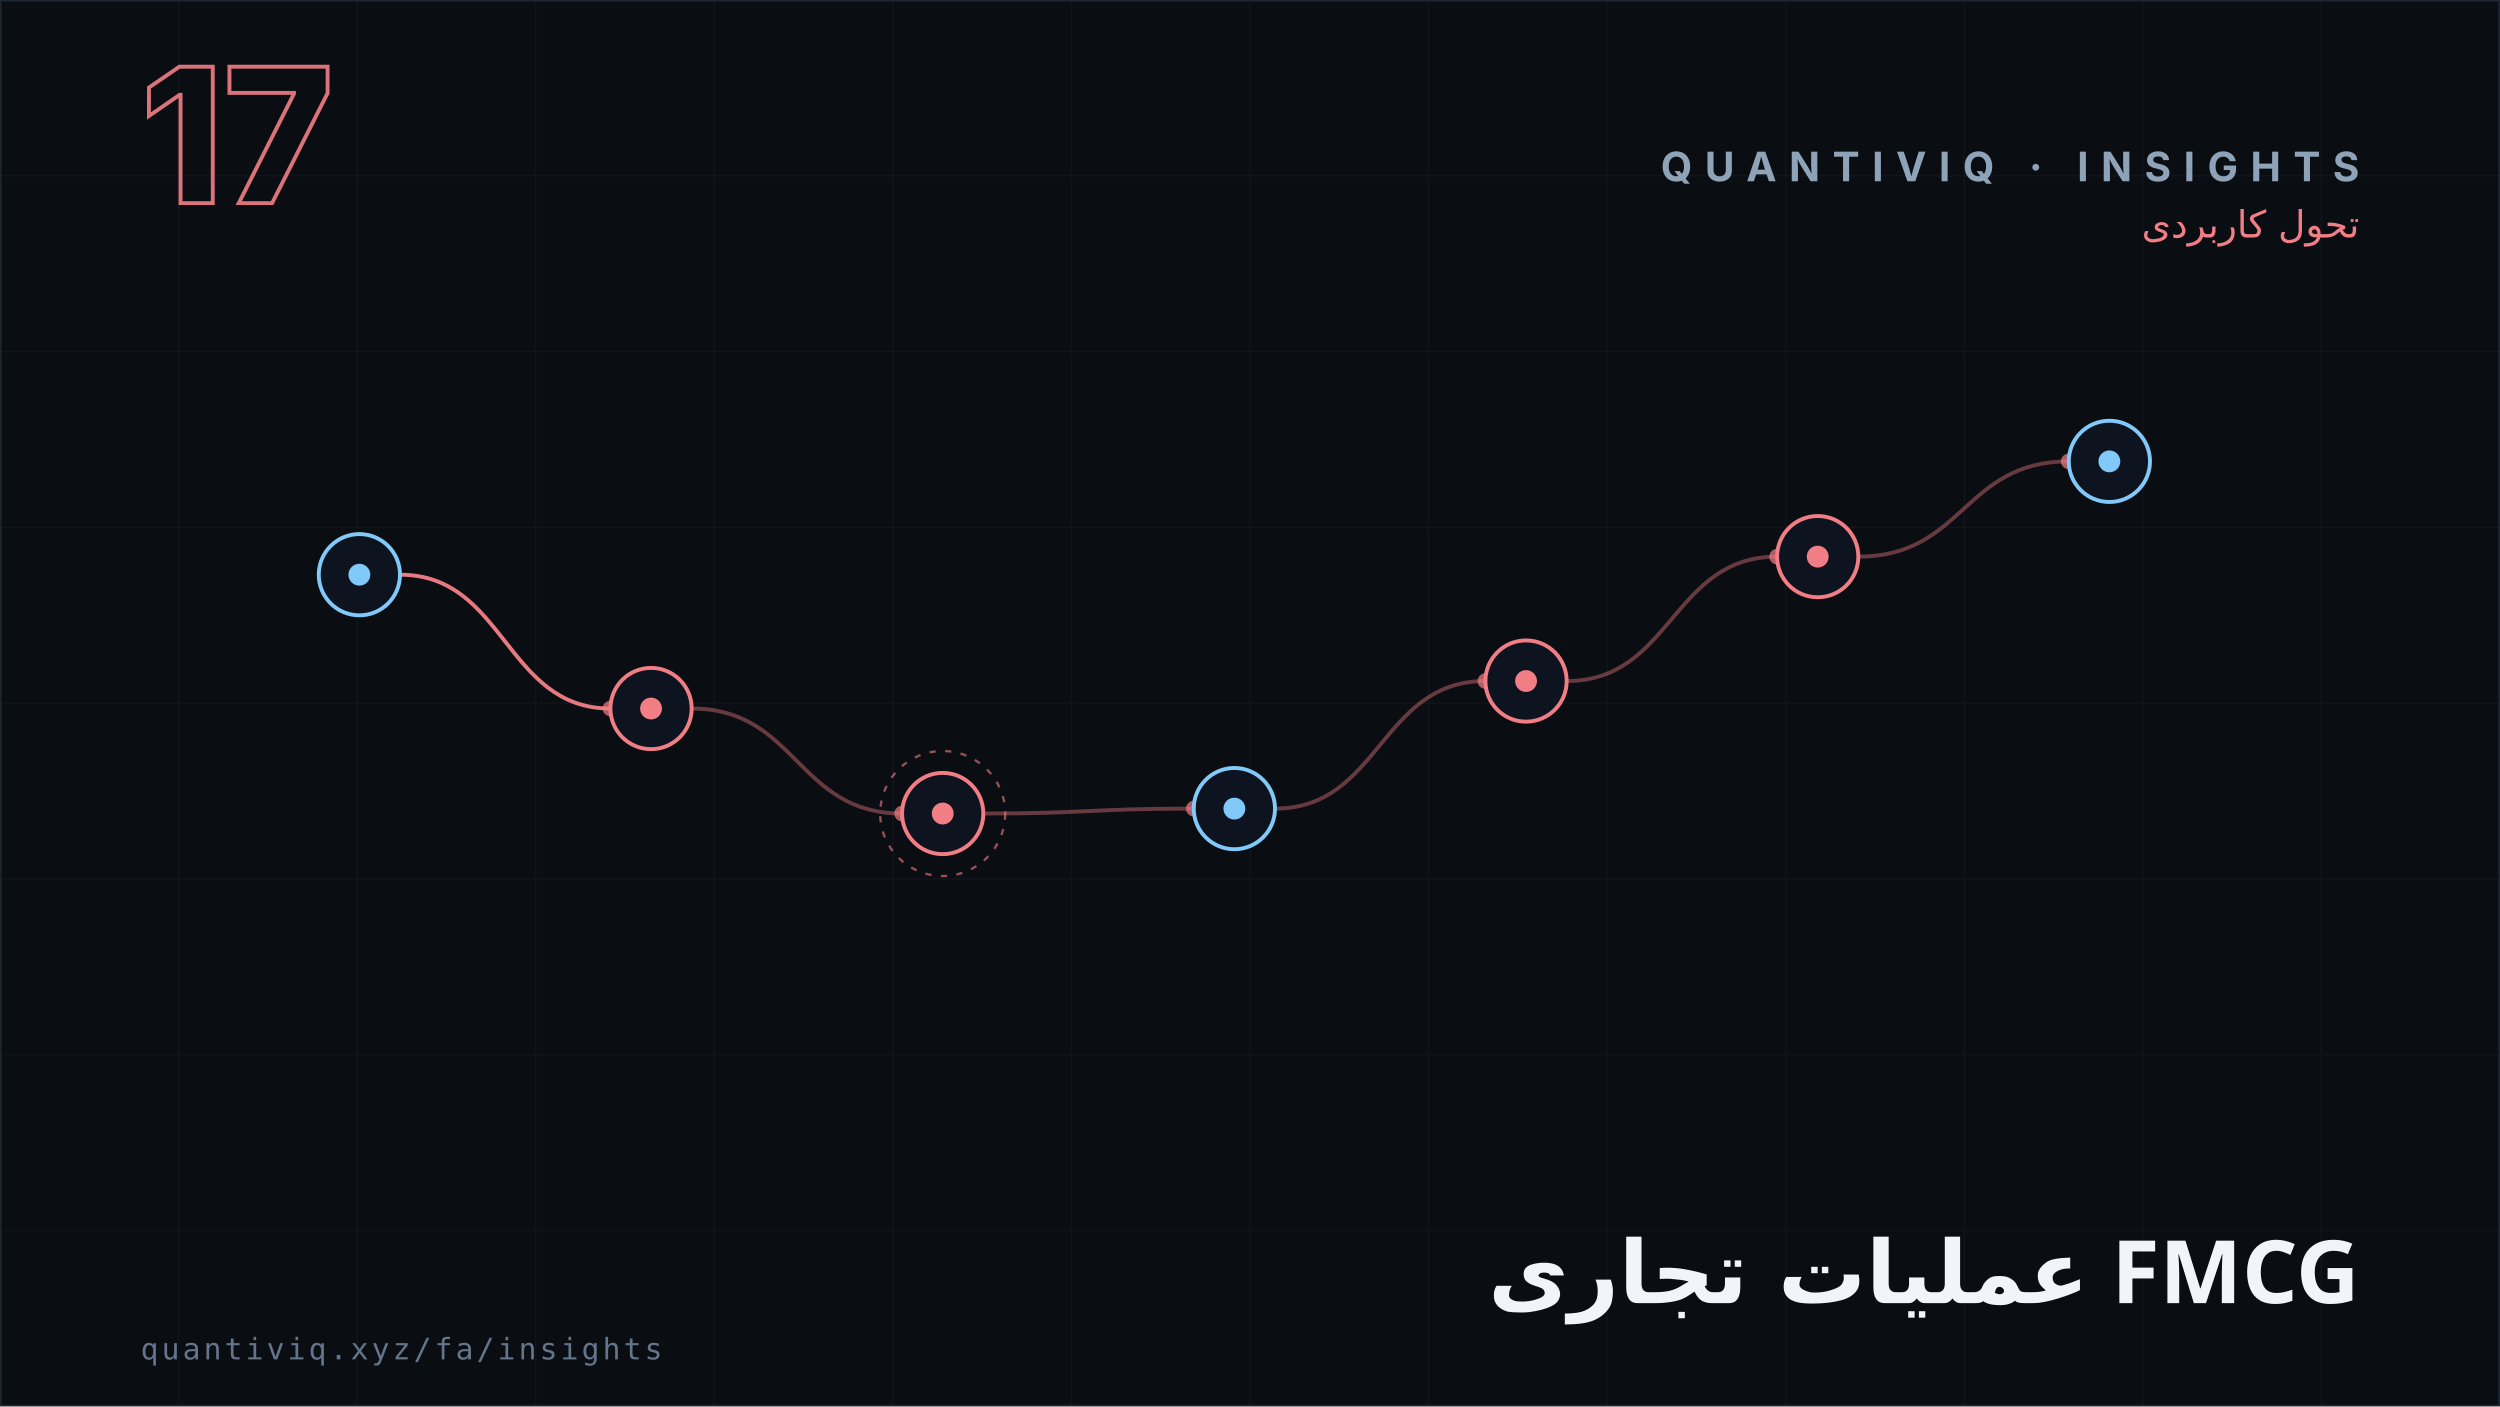
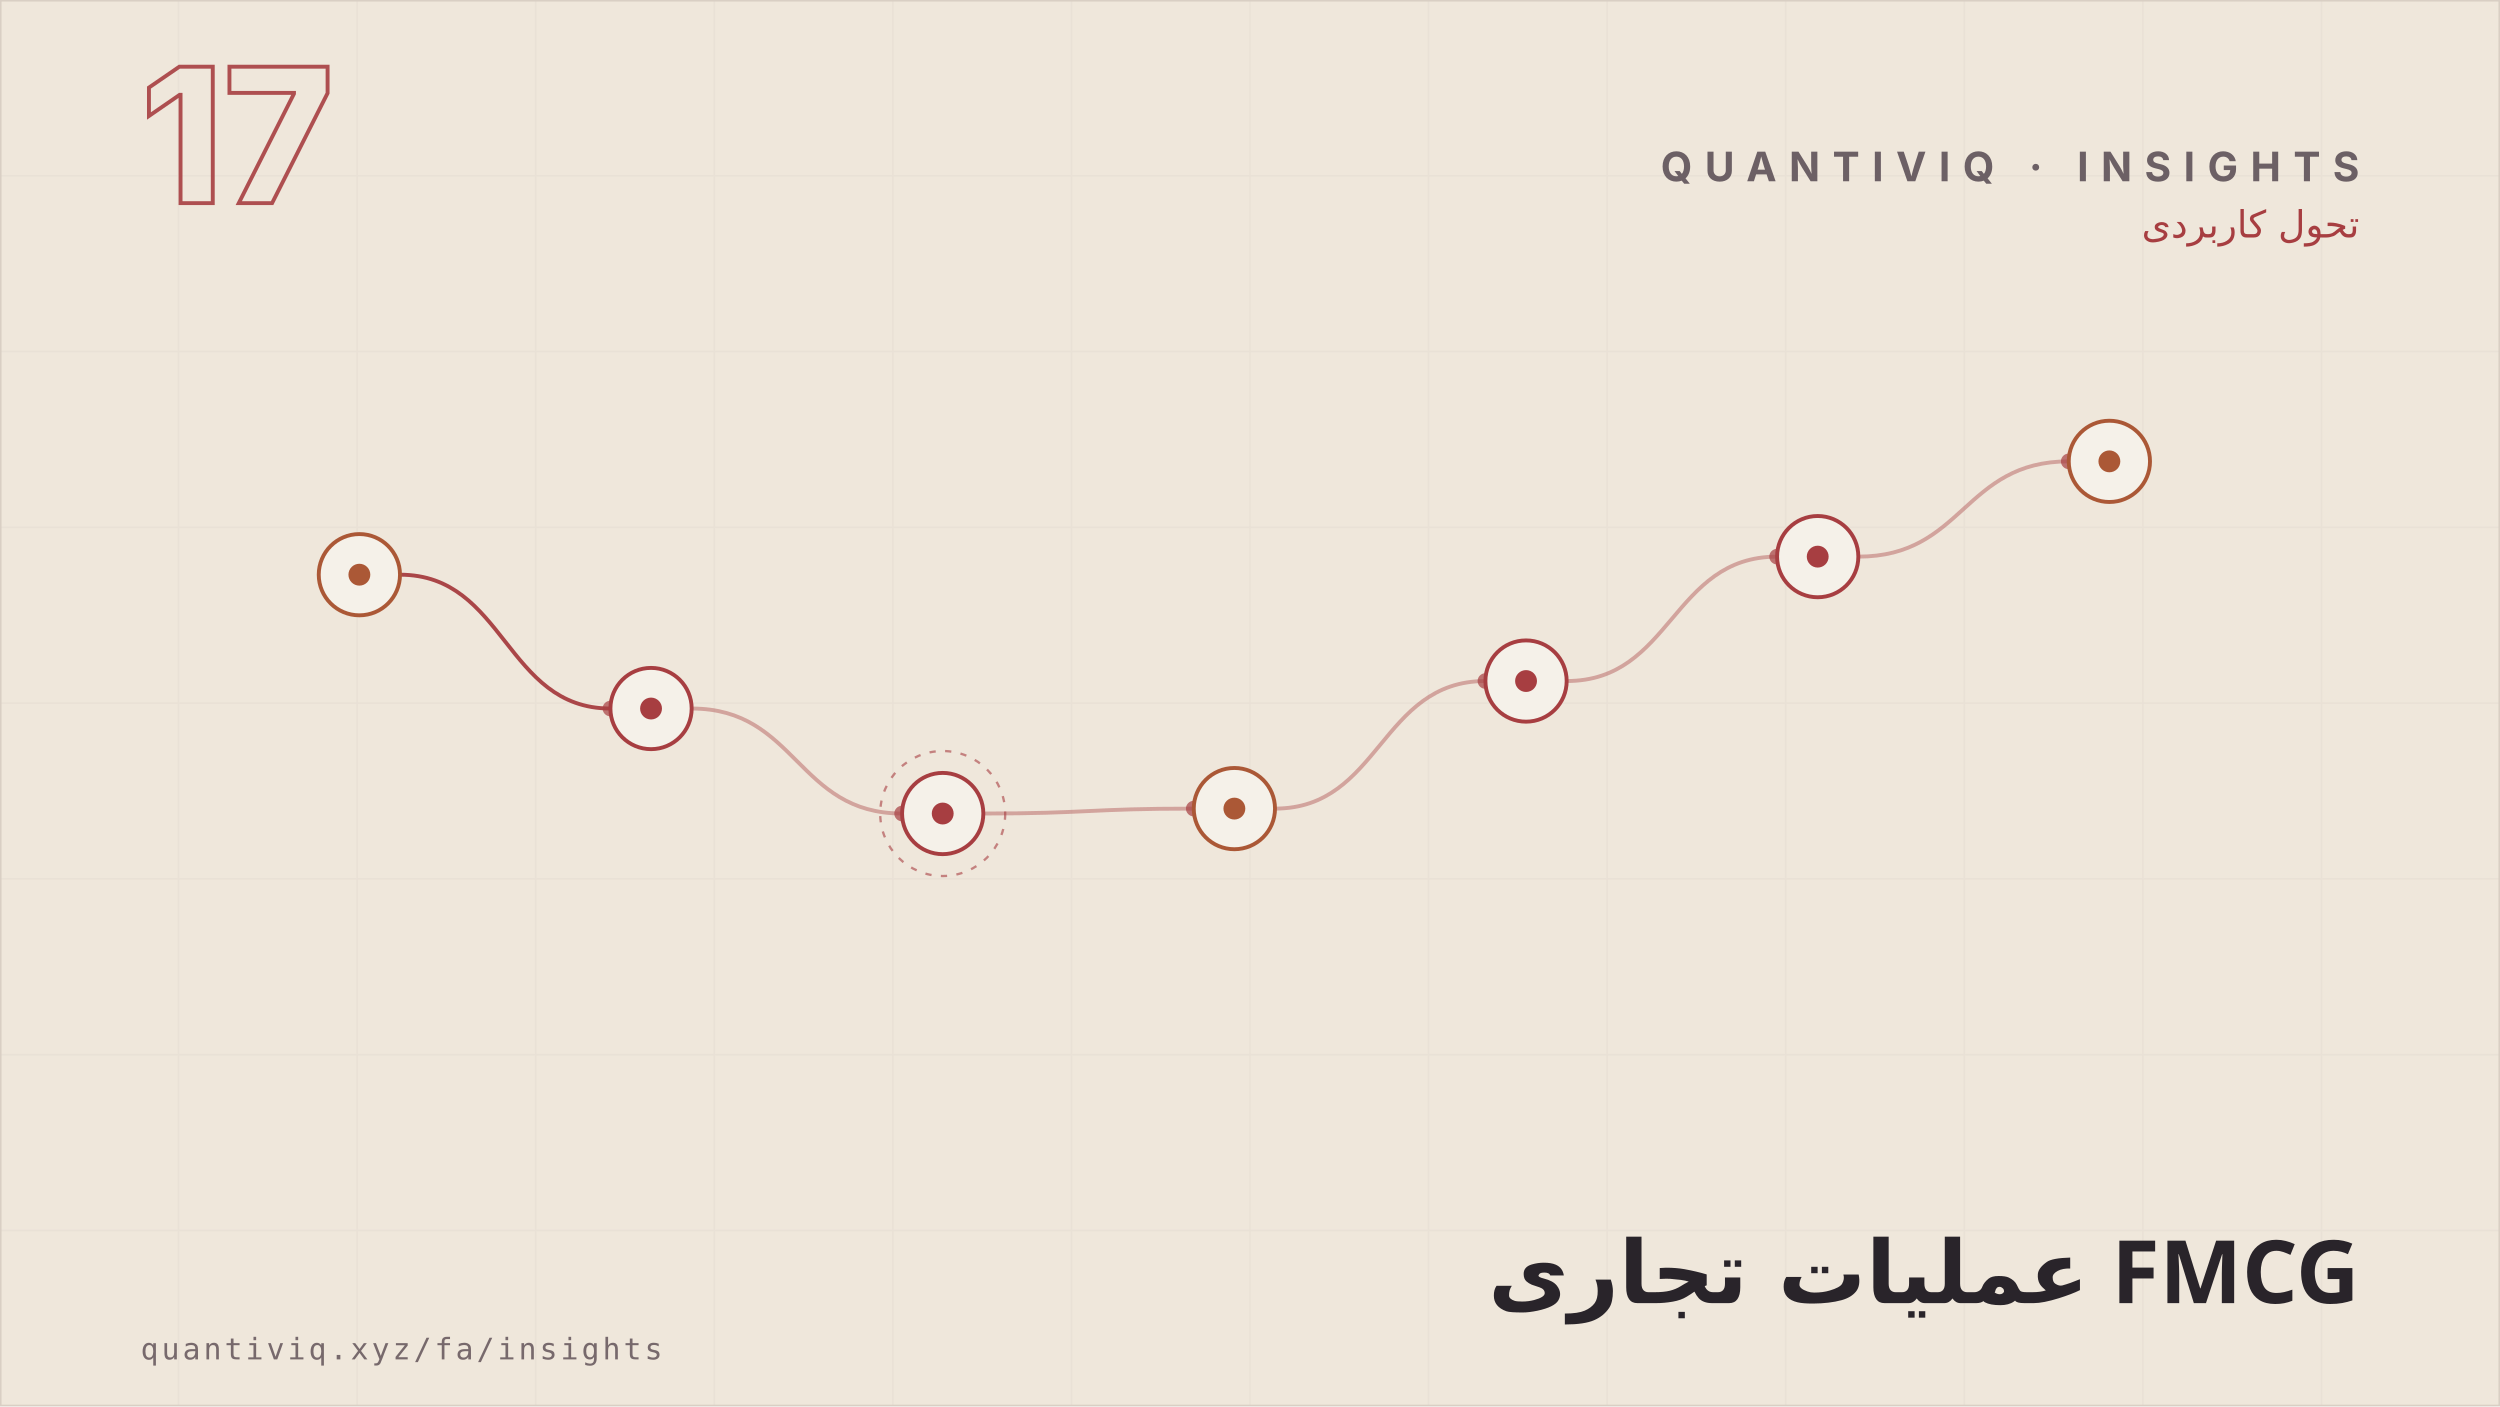
<svg xmlns="http://www.w3.org/2000/svg" width="1600" height="900" viewBox="0 0 1600 900" role="img" aria-label="کوآنتی‌ویک اینسایتس، مقالهٔ 17: عملیات تجاری FMCG">
  <defs>
    <marker id="arw" viewBox="0 0 10 10" refX="9" refY="5" markerWidth="7" markerHeight="7" orient="auto-start-reverse">
-       <path d="M0,0 L10,5 L0,10 z" fill="#f27e85" />
+       <path d="M0,0 L10,5 L0,10 z" fill="#a73e41" />
    </marker>
  </defs>
-   <rect width="1600" height="900" fill="#0a0d12" />
-   <g opacity="0.05" stroke="#8fa3b8" stroke-width="1">
+   <rect width="1600" height="900" fill="#efe7db" />
+   <g opacity="0.05" stroke="#6c6065" stroke-width="1">
    <line x1="0" y1="0" x2="0" y2="900" />
    <line x1="114.286" y1="0" x2="114.286" y2="900" />
    <line x1="228.571" y1="0" x2="228.571" y2="900" />
    <line x1="342.857" y1="0" x2="342.857" y2="900" />
    <line x1="457.143" y1="0" x2="457.143" y2="900" />
    <line x1="571.429" y1="0" x2="571.429" y2="900" />
    <line x1="685.714" y1="0" x2="685.714" y2="900" />
    <line x1="800" y1="0" x2="800" y2="900" />
    <line x1="914.286" y1="0" x2="914.286" y2="900" />
    <line x1="1028.571" y1="0" x2="1028.571" y2="900" />
    <line x1="1142.857" y1="0" x2="1142.857" y2="900" />
    <line x1="1257.143" y1="0" x2="1257.143" y2="900" />
    <line x1="1371.429" y1="0" x2="1371.429" y2="900" />
    <line x1="1485.714" y1="0" x2="1485.714" y2="900" />
    <line x1="1600" y1="0" x2="1600" y2="900" />
    <line x1="0" y1="0" x2="1600" y2="0" />
    <line x1="0" y1="112.5" x2="1600" y2="112.5" />
    <line x1="0" y1="225" x2="1600" y2="225" />
    <line x1="0" y1="337.5" x2="1600" y2="337.5" />
    <line x1="0" y1="450" x2="1600" y2="450" />
    <line x1="0" y1="562.5" x2="1600" y2="562.5" />
    <line x1="0" y1="675" x2="1600" y2="675" />
    <line x1="0" y1="787.5" x2="1600" y2="787.5" />
    <line x1="0" y1="900" x2="1600" y2="900" />
  </g>
-   <text x="1510" y="116" text-anchor="end" font-family="Inter, system-ui, sans-serif" font-size="26" font-weight="700" letter-spacing="8" fill="#8fa3b8">QUANTIVIQ · INSIGHTS</text>
-   <text x="1510" y="152" text-anchor="end" font-family="Estedad, Vazirmatn, Tahoma, system-ui, sans-serif" font-size="24" fill="#f27e85">تحول کاربردی</text>
-   <text x="90" y="130" text-anchor="start" font-family="Inter, system-ui, sans-serif" font-size="120" font-weight="800" fill="none" stroke="#f27e85" stroke-width="2.5" opacity="0.9">17</text>
-   <text x="1510" y="834" text-anchor="end" font-family="Estedad, Vazirmatn, Tahoma, system-ui, sans-serif" font-size="56" font-weight="700" fill="#f1f5f9">عملیات تجاری FMCG</text>
-   <text x="90" y="870" font-family="JetBrains Mono, monospace" font-size="19" letter-spacing="2" fill="#64748b">quantiviq.xyz/fa/insights</text>
-   <rect x="0.5" y="0.5" width="1599" height="899" fill="none" stroke="#1c2733" stroke-width="1" />
+   <text x="1510" y="116" text-anchor="end" font-family="Inter, system-ui, sans-serif" font-size="26" font-weight="700" letter-spacing="8" fill="#6c6065">QUANTIVIQ · INSIGHTS</text>
+   <text x="1510" y="152" text-anchor="end" font-family="Estedad, Vazirmatn, Tahoma, system-ui, sans-serif" font-size="24" fill="#a73e41">تحول کاربردی</text>
+   <text x="90" y="130" text-anchor="start" font-family="Inter, system-ui, sans-serif" font-size="120" font-weight="800" fill="none" stroke="#a73e41" stroke-width="2.5" opacity="0.9">17</text>
+   <text x="1510" y="834" text-anchor="end" font-family="Estedad, Vazirmatn, Tahoma, system-ui, sans-serif" font-size="56" font-weight="700" fill="#29242a">عملیات تجاری FMCG</text>
+   <text x="90" y="870" font-family="JetBrains Mono, monospace" font-size="19" letter-spacing="2" fill="#77696c">quantiviq.xyz/fa/insights</text>
+   <rect x="0.5" y="0.5" width="1599" height="899" fill="none" stroke="#d9cfc4" stroke-width="1" />
  <g>
-     <path d="M256,367.808 C323.333,367.808 323.333,453.461 390.667,453.461" fill="none" stroke="#f27e85" stroke-width="2.5" opacity="0.95" />
-     <circle cx="390.667" cy="453.461" r="5" fill="#f27e85" opacity="0.7" />
-     <path d="M442.667,453.461 C510,453.461 510,520.66 577.333,520.66" fill="none" stroke="#f27e85" stroke-width="2.5" opacity="0.4" />
-     <circle cx="577.333" cy="520.66" r="5" fill="#f27e85" opacity="0.7" />
-     <path d="M629.333,520.66 C696.667,520.66 696.667,517.506 764,517.506" fill="none" stroke="#f27e85" stroke-width="2.5" opacity="0.4" />
-     <circle cx="764" cy="517.506" r="5" fill="#f27e85" opacity="0.7" />
-     <path d="M816,517.506 C883.333,517.506 883.333,435.862 950.667,435.862" fill="none" stroke="#f27e85" stroke-width="2.5" opacity="0.4" />
-     <circle cx="950.667" cy="435.862" r="5" fill="#f27e85" opacity="0.7" />
-     <path d="M1002.667,435.862 C1070,435.862 1070,356.248 1137.333,356.248" fill="none" stroke="#f27e85" stroke-width="2.5" opacity="0.4" />
-     <circle cx="1137.333" cy="356.248" r="5" fill="#f27e85" opacity="0.7" />
-     <path d="M1189.333,356.248 C1256.667,356.248 1256.667,295.271 1324,295.271" fill="none" stroke="#f27e85" stroke-width="2.5" opacity="0.4" />
-     <circle cx="1324" cy="295.271" r="5" fill="#f27e85" opacity="0.7" />
-     <circle cx="230" cy="367.808" r="26" fill="#0d1420" stroke="#80c9f8" stroke-width="2.5" />
-     <circle cx="230" cy="367.808" r="7" fill="#80c9f8" />
-     <circle cx="416.667" cy="453.461" r="26" fill="#0d1420" stroke="#f27e85" stroke-width="2.5" />
-     <circle cx="416.667" cy="453.461" r="7" fill="#f27e85" />
-     <circle cx="603.333" cy="520.66" r="26" fill="#0d1420" stroke="#f27e85" stroke-width="2.5" />
-     <circle cx="603.333" cy="520.66" r="7" fill="#f27e85" />
-     <circle cx="603.333" cy="520.66" r="40" fill="none" stroke="#f27e85" stroke-width="1.5" stroke-dasharray="4 6" opacity="0.6" />
-     <circle cx="790" cy="517.506" r="26" fill="#0d1420" stroke="#80c9f8" stroke-width="2.5" />
-     <circle cx="790" cy="517.506" r="7" fill="#80c9f8" />
-     <circle cx="976.667" cy="435.862" r="26" fill="#0d1420" stroke="#f27e85" stroke-width="2.5" />
-     <circle cx="976.667" cy="435.862" r="7" fill="#f27e85" />
-     <circle cx="1163.333" cy="356.248" r="26" fill="#0d1420" stroke="#f27e85" stroke-width="2.5" />
-     <circle cx="1163.333" cy="356.248" r="7" fill="#f27e85" />
-     <circle cx="1350" cy="295.271" r="26" fill="#0d1420" stroke="#80c9f8" stroke-width="2.5" />
-     <circle cx="1350" cy="295.271" r="7" fill="#80c9f8" />
+     <path d="M256,367.808 C323.333,367.808 323.333,453.461 390.667,453.461" fill="none" stroke="#a73e41" stroke-width="2.5" opacity="0.95" />
+     <circle cx="390.667" cy="453.461" r="5" fill="#a73e41" opacity="0.7" />
+     <path d="M442.667,453.461 C510,453.461 510,520.66 577.333,520.66" fill="none" stroke="#a73e41" stroke-width="2.5" opacity="0.4" />
+     <circle cx="577.333" cy="520.66" r="5" fill="#a73e41" opacity="0.7" />
+     <path d="M629.333,520.66 C696.667,520.66 696.667,517.506 764,517.506" fill="none" stroke="#a73e41" stroke-width="2.5" opacity="0.4" />
+     <circle cx="764" cy="517.506" r="5" fill="#a73e41" opacity="0.7" />
+     <path d="M816,517.506 C883.333,517.506 883.333,435.862 950.667,435.862" fill="none" stroke="#a73e41" stroke-width="2.5" opacity="0.4" />
+     <circle cx="950.667" cy="435.862" r="5" fill="#a73e41" opacity="0.7" />
+     <path d="M1002.667,435.862 C1070,435.862 1070,356.248 1137.333,356.248" fill="none" stroke="#a73e41" stroke-width="2.5" opacity="0.4" />
+     <circle cx="1137.333" cy="356.248" r="5" fill="#a73e41" opacity="0.7" />
+     <path d="M1189.333,356.248 C1256.667,356.248 1256.667,295.271 1324,295.271" fill="none" stroke="#a73e41" stroke-width="2.5" opacity="0.4" />
+     <circle cx="1324" cy="295.271" r="5" fill="#a73e41" opacity="0.7" />
+     <circle cx="230" cy="367.808" r="26" fill="#f5f1e9" stroke="#ab5836" stroke-width="2.5" />
+     <circle cx="230" cy="367.808" r="7" fill="#ab5836" />
+     <circle cx="416.667" cy="453.461" r="26" fill="#f5f1e9" stroke="#a73e41" stroke-width="2.5" />
+     <circle cx="416.667" cy="453.461" r="7" fill="#a73e41" />
+     <circle cx="603.333" cy="520.66" r="26" fill="#f5f1e9" stroke="#a73e41" stroke-width="2.5" />
+     <circle cx="603.333" cy="520.66" r="7" fill="#a73e41" />
+     <circle cx="603.333" cy="520.66" r="40" fill="none" stroke="#a73e41" stroke-width="1.5" stroke-dasharray="4 6" opacity="0.6" />
+     <circle cx="790" cy="517.506" r="26" fill="#f5f1e9" stroke="#ab5836" stroke-width="2.5" />
+     <circle cx="790" cy="517.506" r="7" fill="#ab5836" />
+     <circle cx="976.667" cy="435.862" r="26" fill="#f5f1e9" stroke="#a73e41" stroke-width="2.5" />
+     <circle cx="976.667" cy="435.862" r="7" fill="#a73e41" />
+     <circle cx="1163.333" cy="356.248" r="26" fill="#f5f1e9" stroke="#a73e41" stroke-width="2.5" />
+     <circle cx="1163.333" cy="356.248" r="7" fill="#a73e41" />
+     <circle cx="1350" cy="295.271" r="26" fill="#f5f1e9" stroke="#ab5836" stroke-width="2.5" />
+     <circle cx="1350" cy="295.271" r="7" fill="#ab5836" />
  </g>
</svg>
